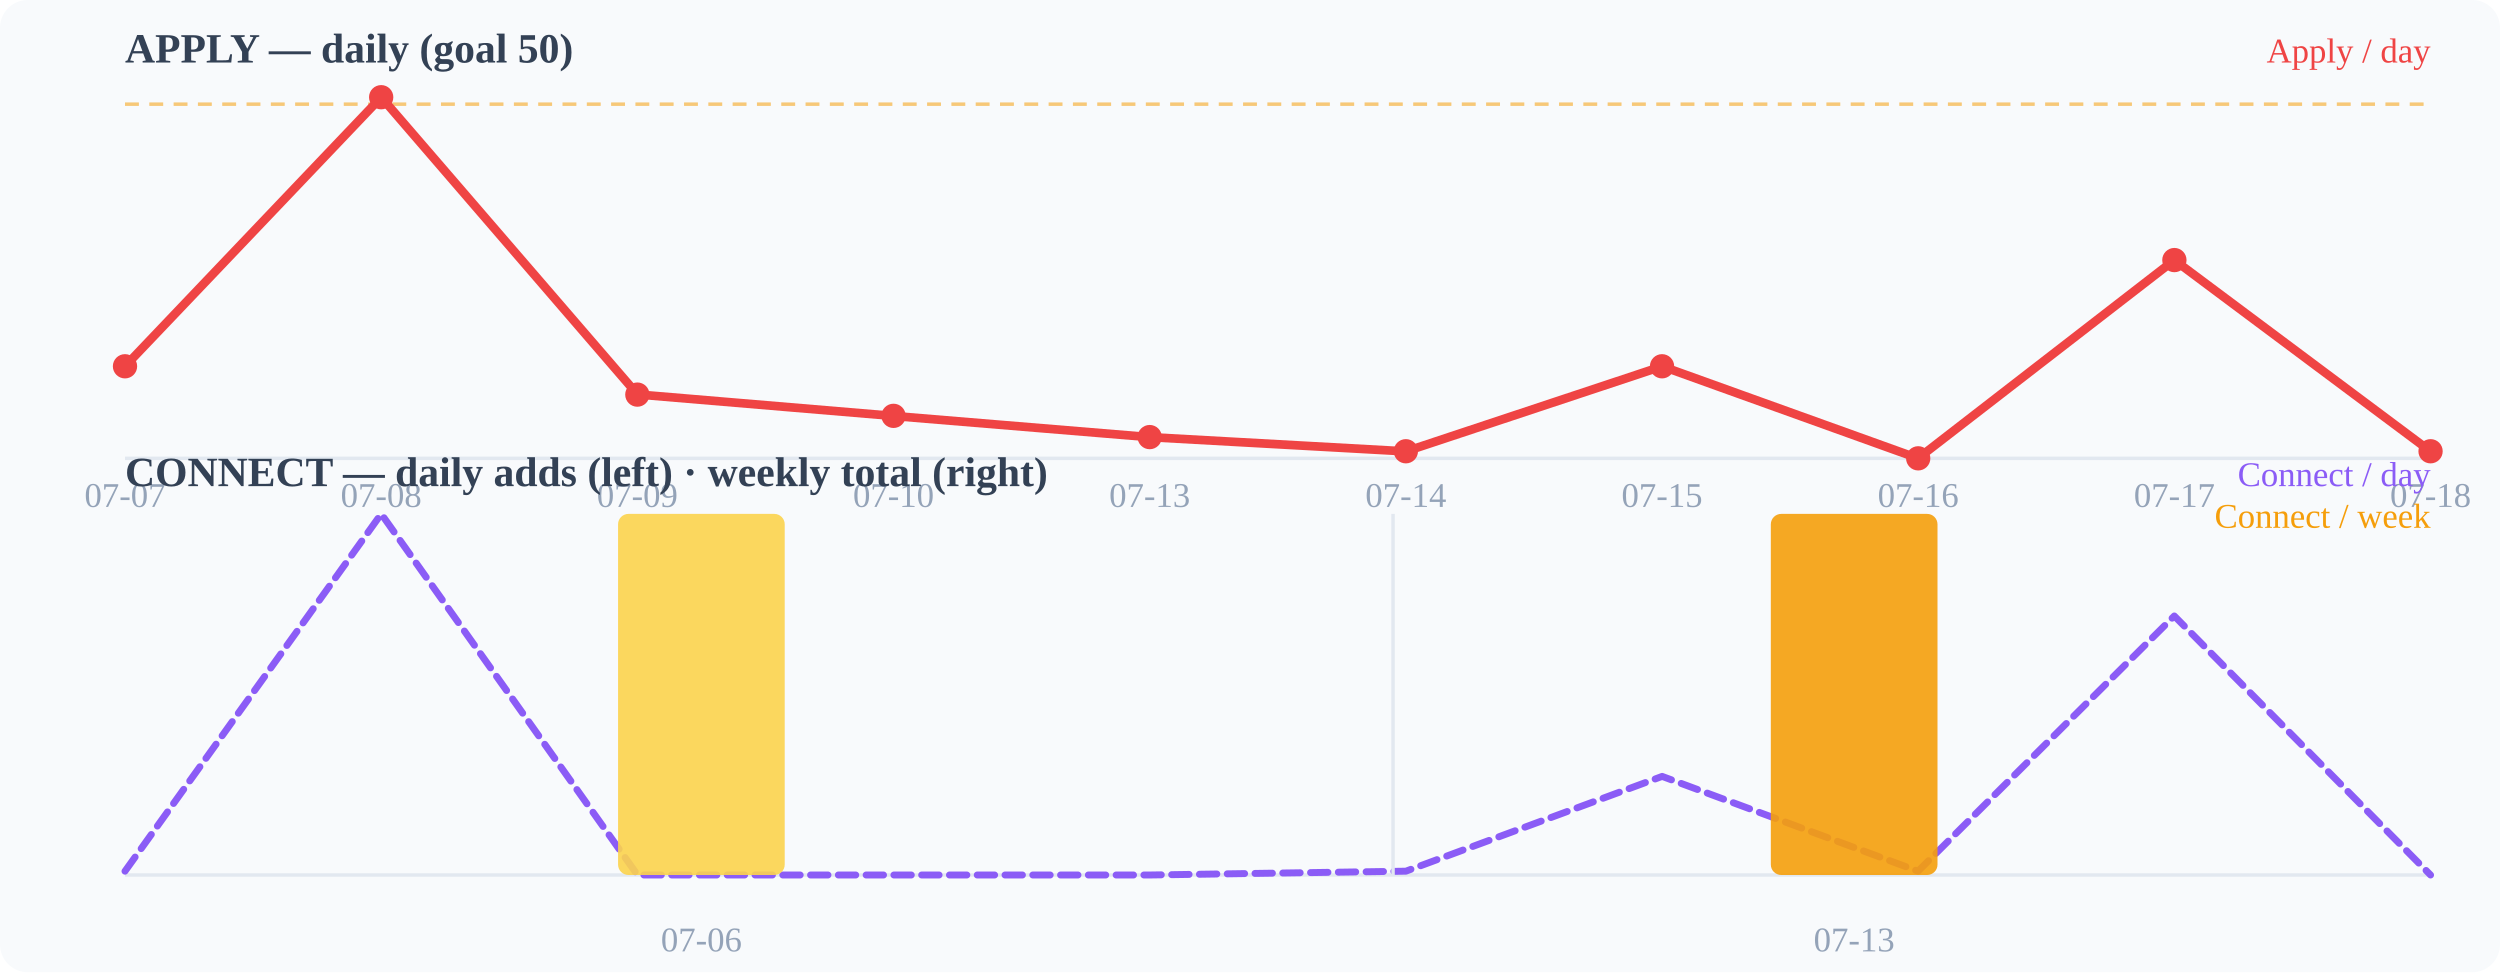
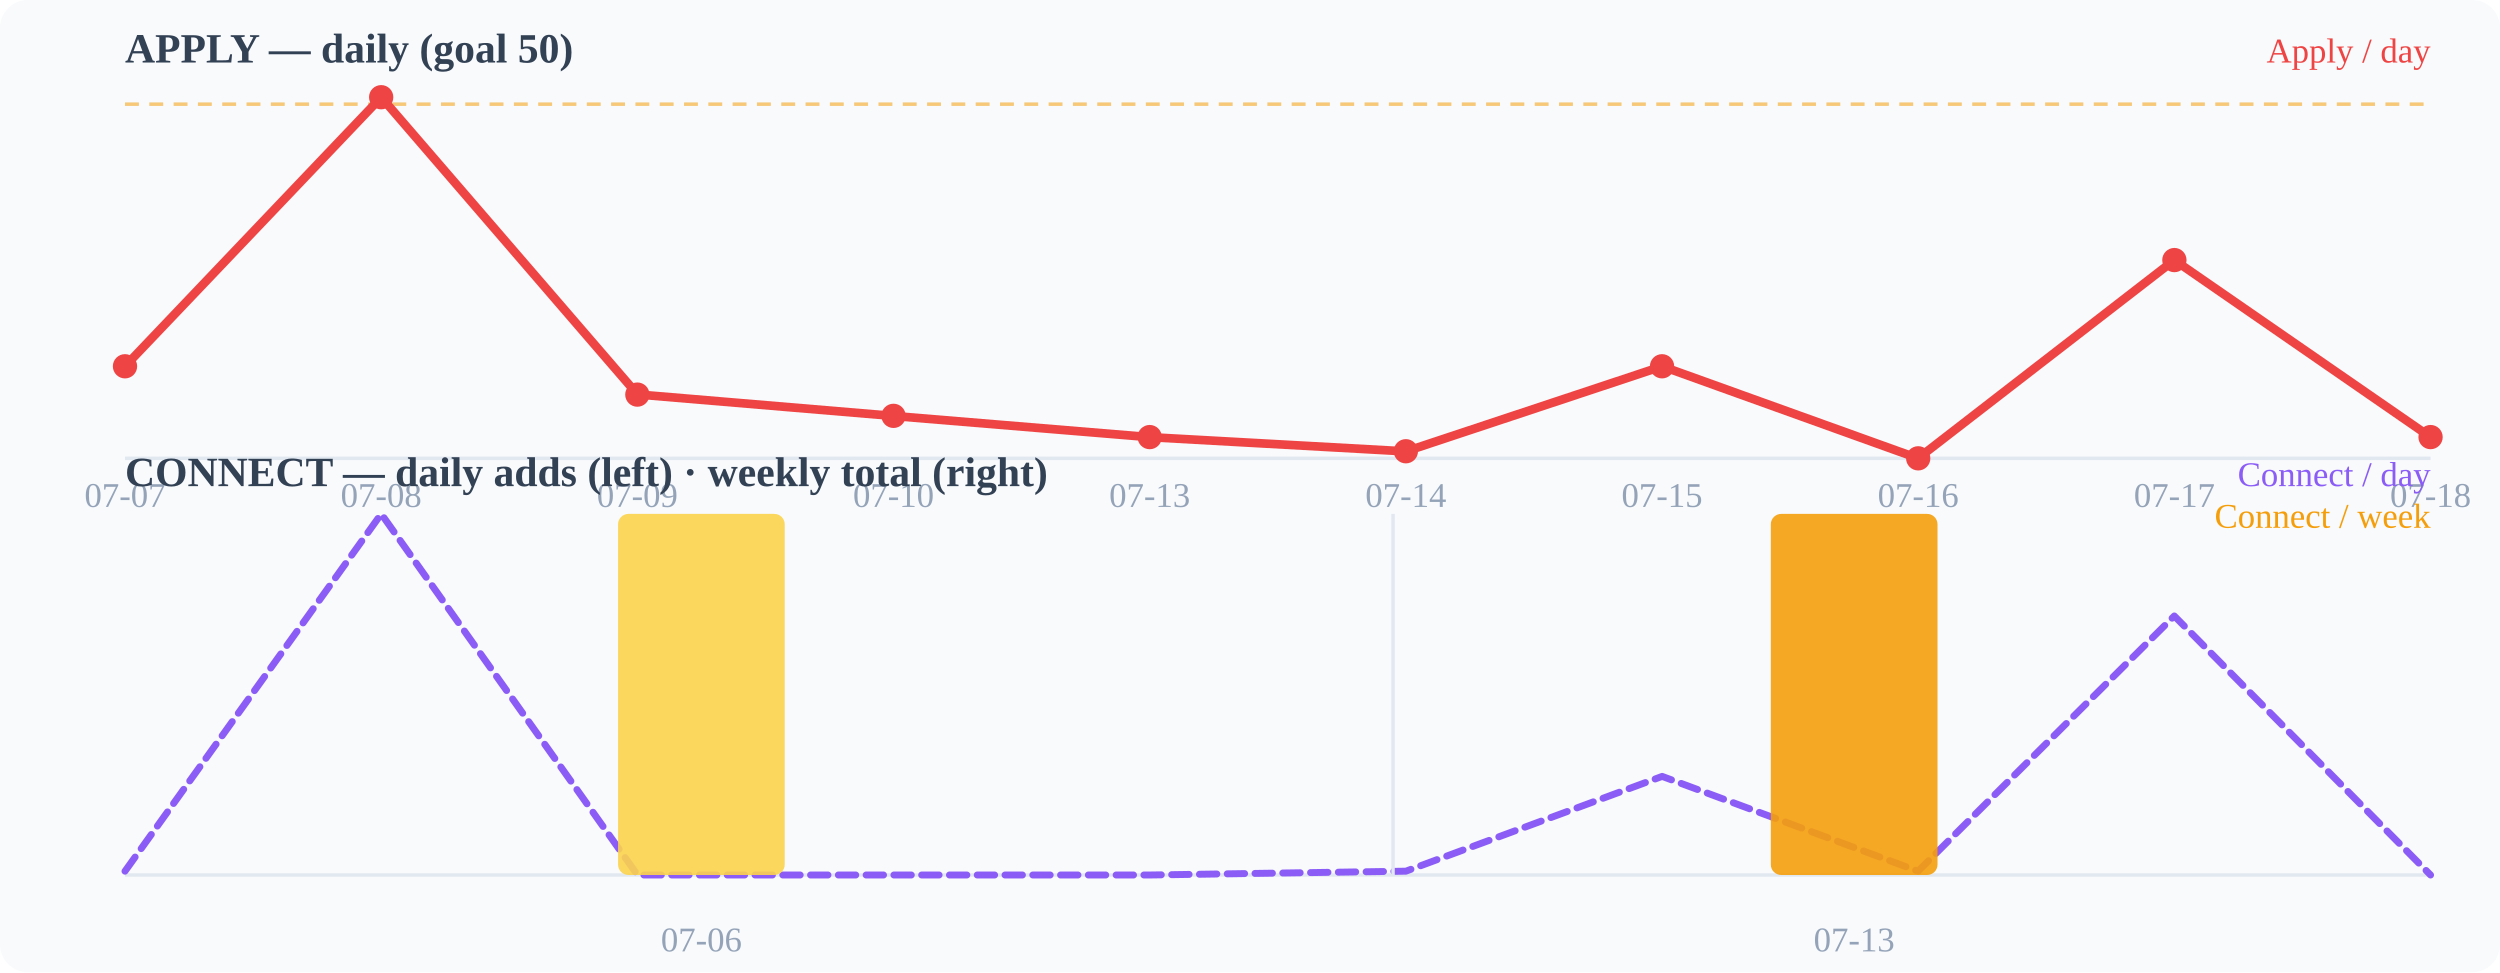
<svg xmlns="http://www.w3.org/2000/svg" width="720" height="280" viewBox="0 0 720 280">
  <rect width="720" height="280" fill="#f8fafc" rx="8" />
  <text x="36" y="18" font-size="12" font-weight="600" fill="#334155">APPLY — daily (goal 50)</text>
  <line x1="36" y1="132" x2="700" y2="132" stroke="#e2e8f0" stroke-width="1" />
  <line x1="36" y1="30.0" x2="700" y2="30.0" stroke="#f59e0b" stroke-width="1" stroke-dasharray="4 3" opacity="0.55" />
-   <polyline points="36.0,105.5 109.8,28.0 183.6,113.6 257.3,119.8 331.1,125.9 404.9,130.0 478.7,105.5 552.4,132.0 626.2,74.9 700.0,130.0" fill="none" stroke="#ef4444" stroke-width="2.5" stroke-linecap="round" stroke-linejoin="round" />
+   <polyline points="36.0,105.5 109.8,28.0 183.6,113.6 257.3,119.8 331.1,125.9 404.9,130.0 478.7,105.5 552.4,132.0 626.2,74.9 700.0,125.9" fill="none" stroke="#ef4444" stroke-width="2.5" stroke-linecap="round" stroke-linejoin="round" />
  <circle cx="36" cy="105.49" r="3.5" fill="#ef4444" />
  <circle cx="109.778" cy="28" r="3.5" fill="#ef4444" />
  <circle cx="183.556" cy="113.647" r="3.5" fill="#ef4444" />
  <circle cx="257.333" cy="119.765" r="3.5" fill="#ef4444" />
  <circle cx="331.111" cy="125.882" r="3.5" fill="#ef4444" />
  <circle cx="404.889" cy="129.961" r="3.5" fill="#ef4444" />
  <circle cx="478.667" cy="105.49" r="3.5" fill="#ef4444" />
  <circle cx="552.444" cy="132" r="3.5" fill="#ef4444" />
  <circle cx="626.222" cy="74.902" r="3.5" fill="#ef4444" />
-   <circle cx="700" cy="129.961" r="3.5" fill="#ef4444" />
+   <circle cx="700" cy="125.882" r="3.5" fill="#ef4444" />
  <text x="36" y="146" font-size="10" fill="#94a3b8" text-anchor="middle">07-07</text>
  <text x="109.778" y="146" font-size="10" fill="#94a3b8" text-anchor="middle">07-08</text>
  <text x="183.556" y="146" font-size="10" fill="#94a3b8" text-anchor="middle">07-09</text>
  <text x="257.333" y="146" font-size="10" fill="#94a3b8" text-anchor="middle">07-10</text>
  <text x="331.111" y="146" font-size="10" fill="#94a3b8" text-anchor="middle">07-13</text>
  <text x="404.889" y="146" font-size="10" fill="#94a3b8" text-anchor="middle">07-14</text>
  <text x="478.667" y="146" font-size="10" fill="#94a3b8" text-anchor="middle">07-15</text>
  <text x="552.444" y="146" font-size="10" fill="#94a3b8" text-anchor="middle">07-16</text>
  <text x="626.222" y="146" font-size="10" fill="#94a3b8" text-anchor="middle">07-17</text>
  <text x="700" y="146" font-size="10" fill="#94a3b8" text-anchor="middle">07-18</text>
  <text x="36" y="140" font-size="12" font-weight="600" fill="#334155">CONNECT — daily adds (left) · weekly total (right)</text>
  <line x1="36" y1="252" x2="700" y2="252" stroke="#e2e8f0" stroke-width="1" />
  <polyline points="36.0,250.9 109.8,148.0 183.6,252.0 257.3,252.0 331.1,252.0 404.9,250.9 478.7,223.6 552.4,250.9 626.2,177.4 700.0,252.0" fill="none" stroke="#8b5cf6" stroke-width="2" stroke-linecap="round" stroke-linejoin="round" stroke-dasharray="5 3" />
  <rect x="178.0" y="148.0" width="48" height="104.0" rx="3" fill="#fcd34d" opacity="0.9" />
  <rect x="510.0" y="148.0" width="48" height="104.0" rx="3" fill="#f59e0b" opacity="0.9" />
  <line x1="401.2" y1="148" x2="401.2" y2="252" stroke="#e2e8f0" stroke-width="1" />
  <text x="202" y="274" font-size="10" fill="#94a3b8" text-anchor="middle">07-06</text>
  <text x="534" y="274" font-size="10" fill="#94a3b8" text-anchor="middle">07-13</text>
  <text x="700" y="18" font-size="10" fill="#ef4444" text-anchor="end">Apply / day</text>
  <text x="700" y="140" font-size="10" fill="#8b5cf6" text-anchor="end">Connect / day</text>
  <text x="700" y="152" font-size="10" fill="#f59e0b" text-anchor="end">Connect / week</text>
</svg>
